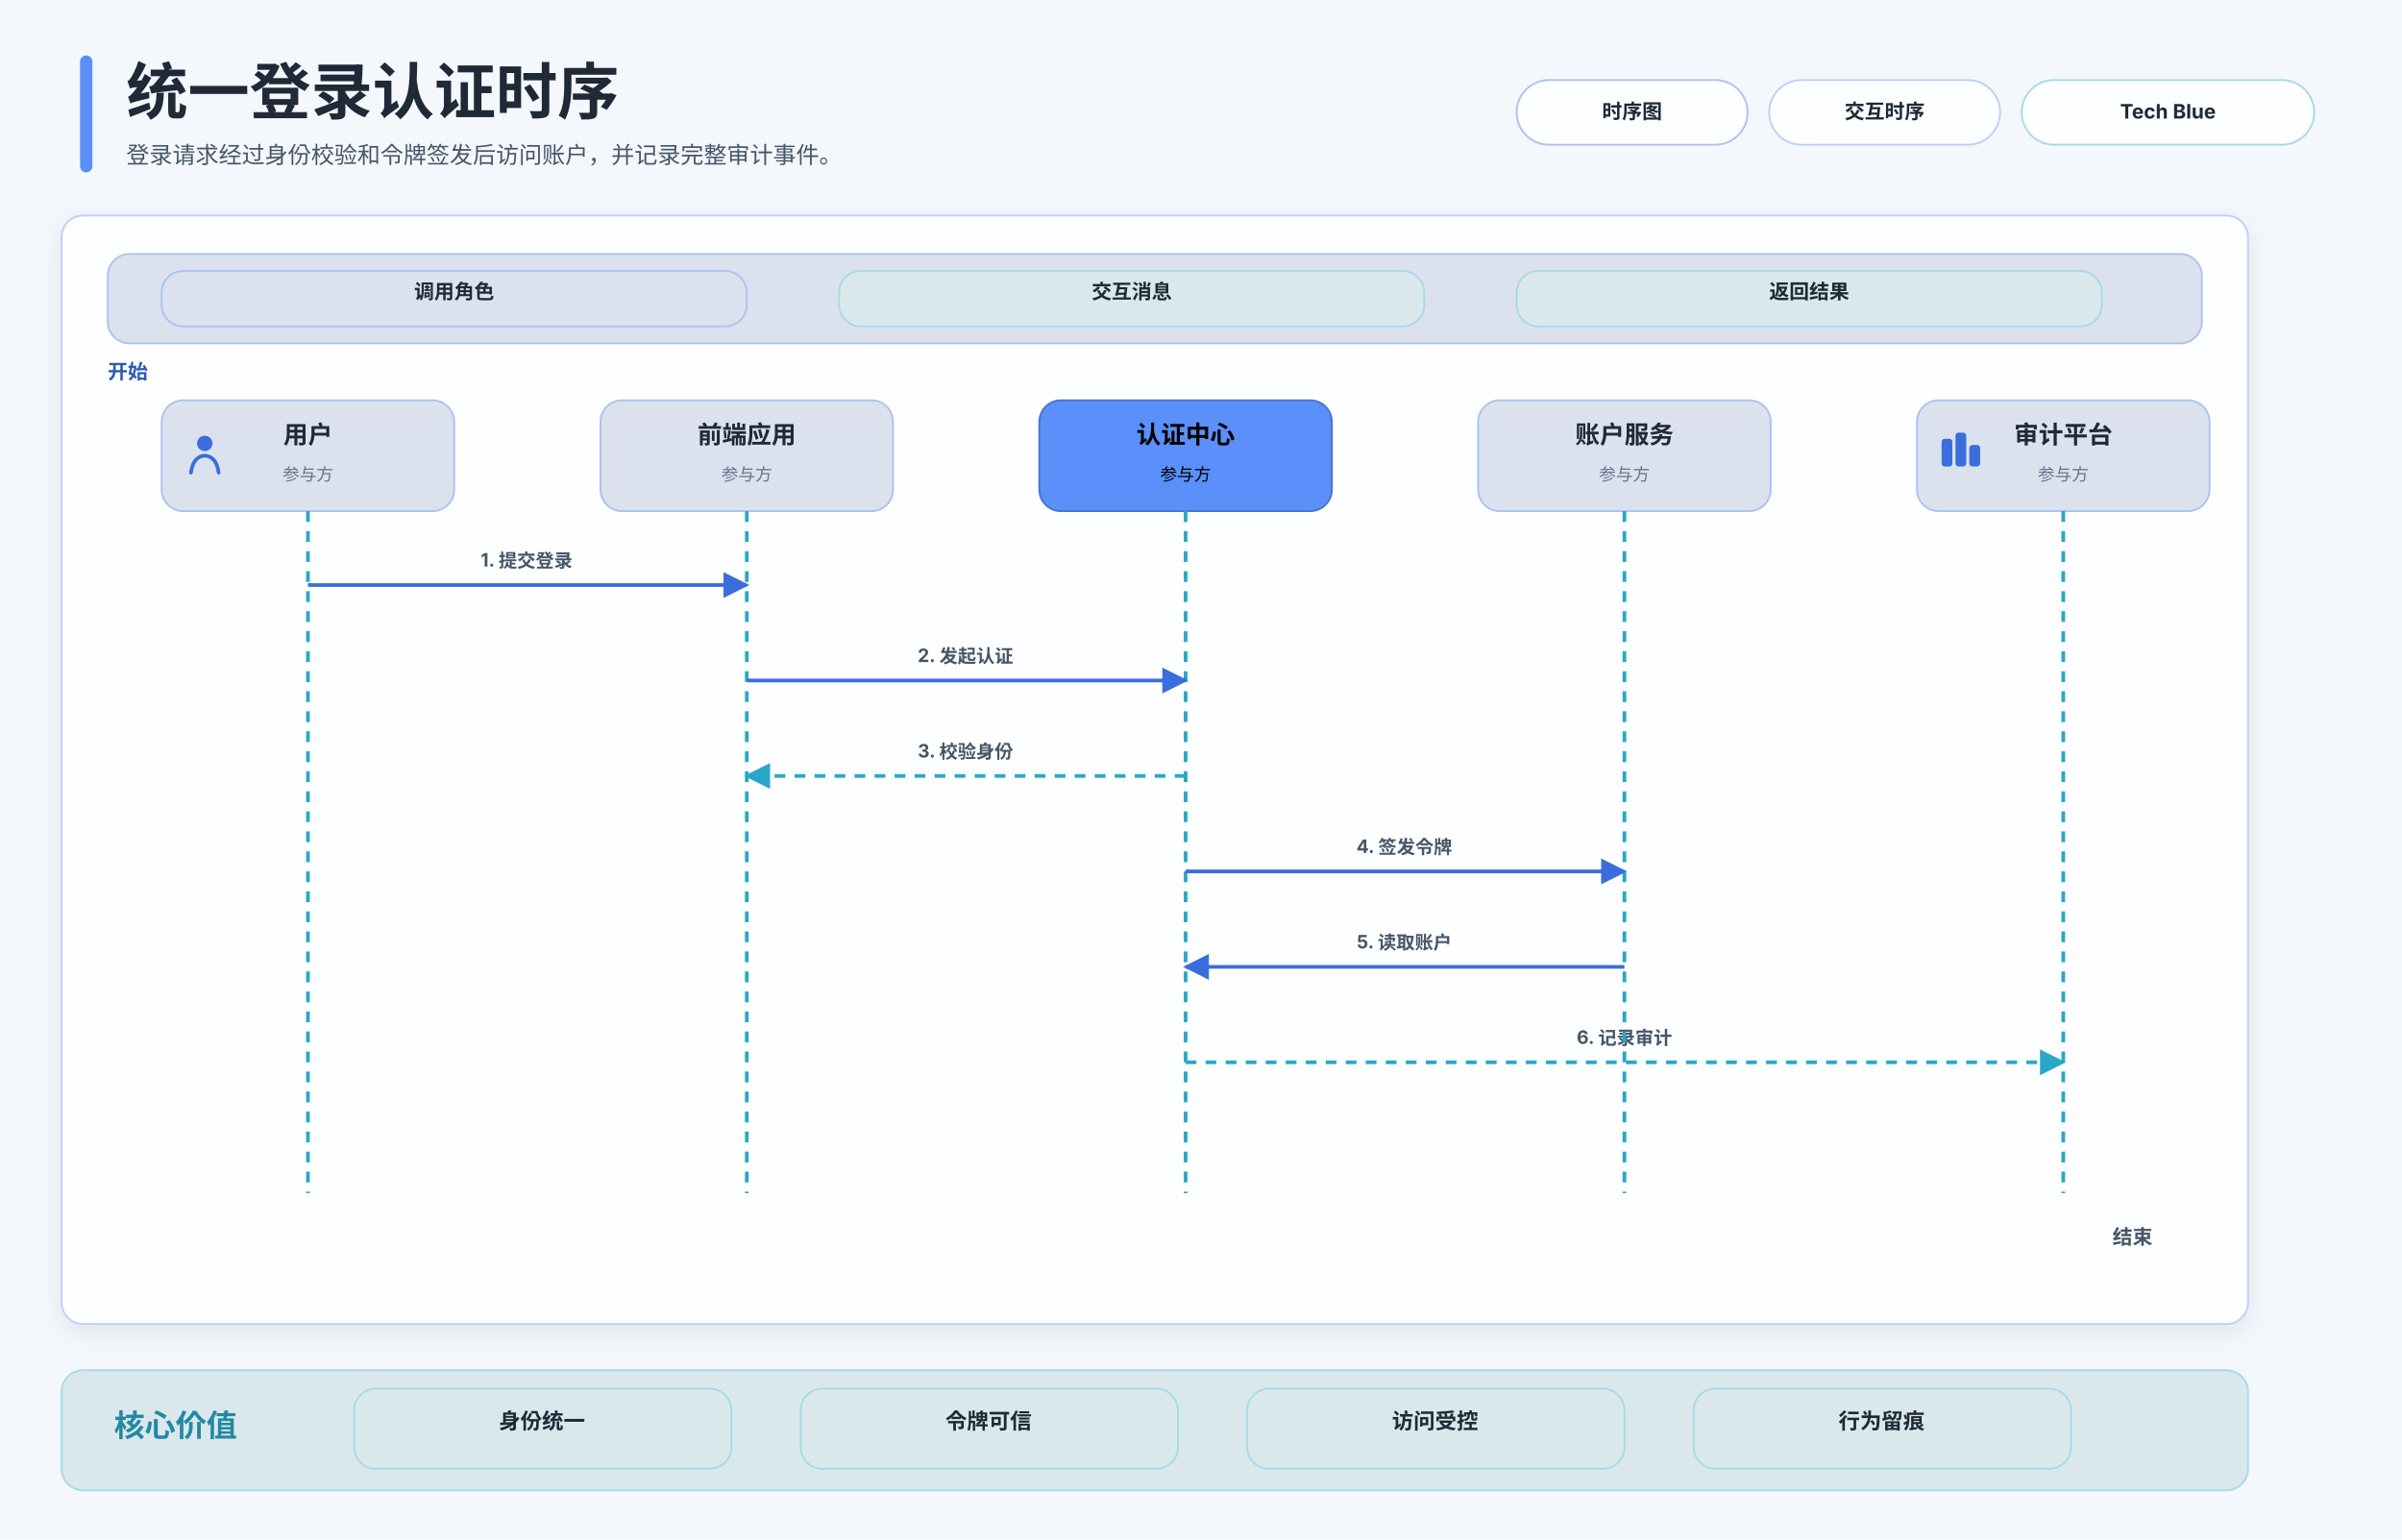
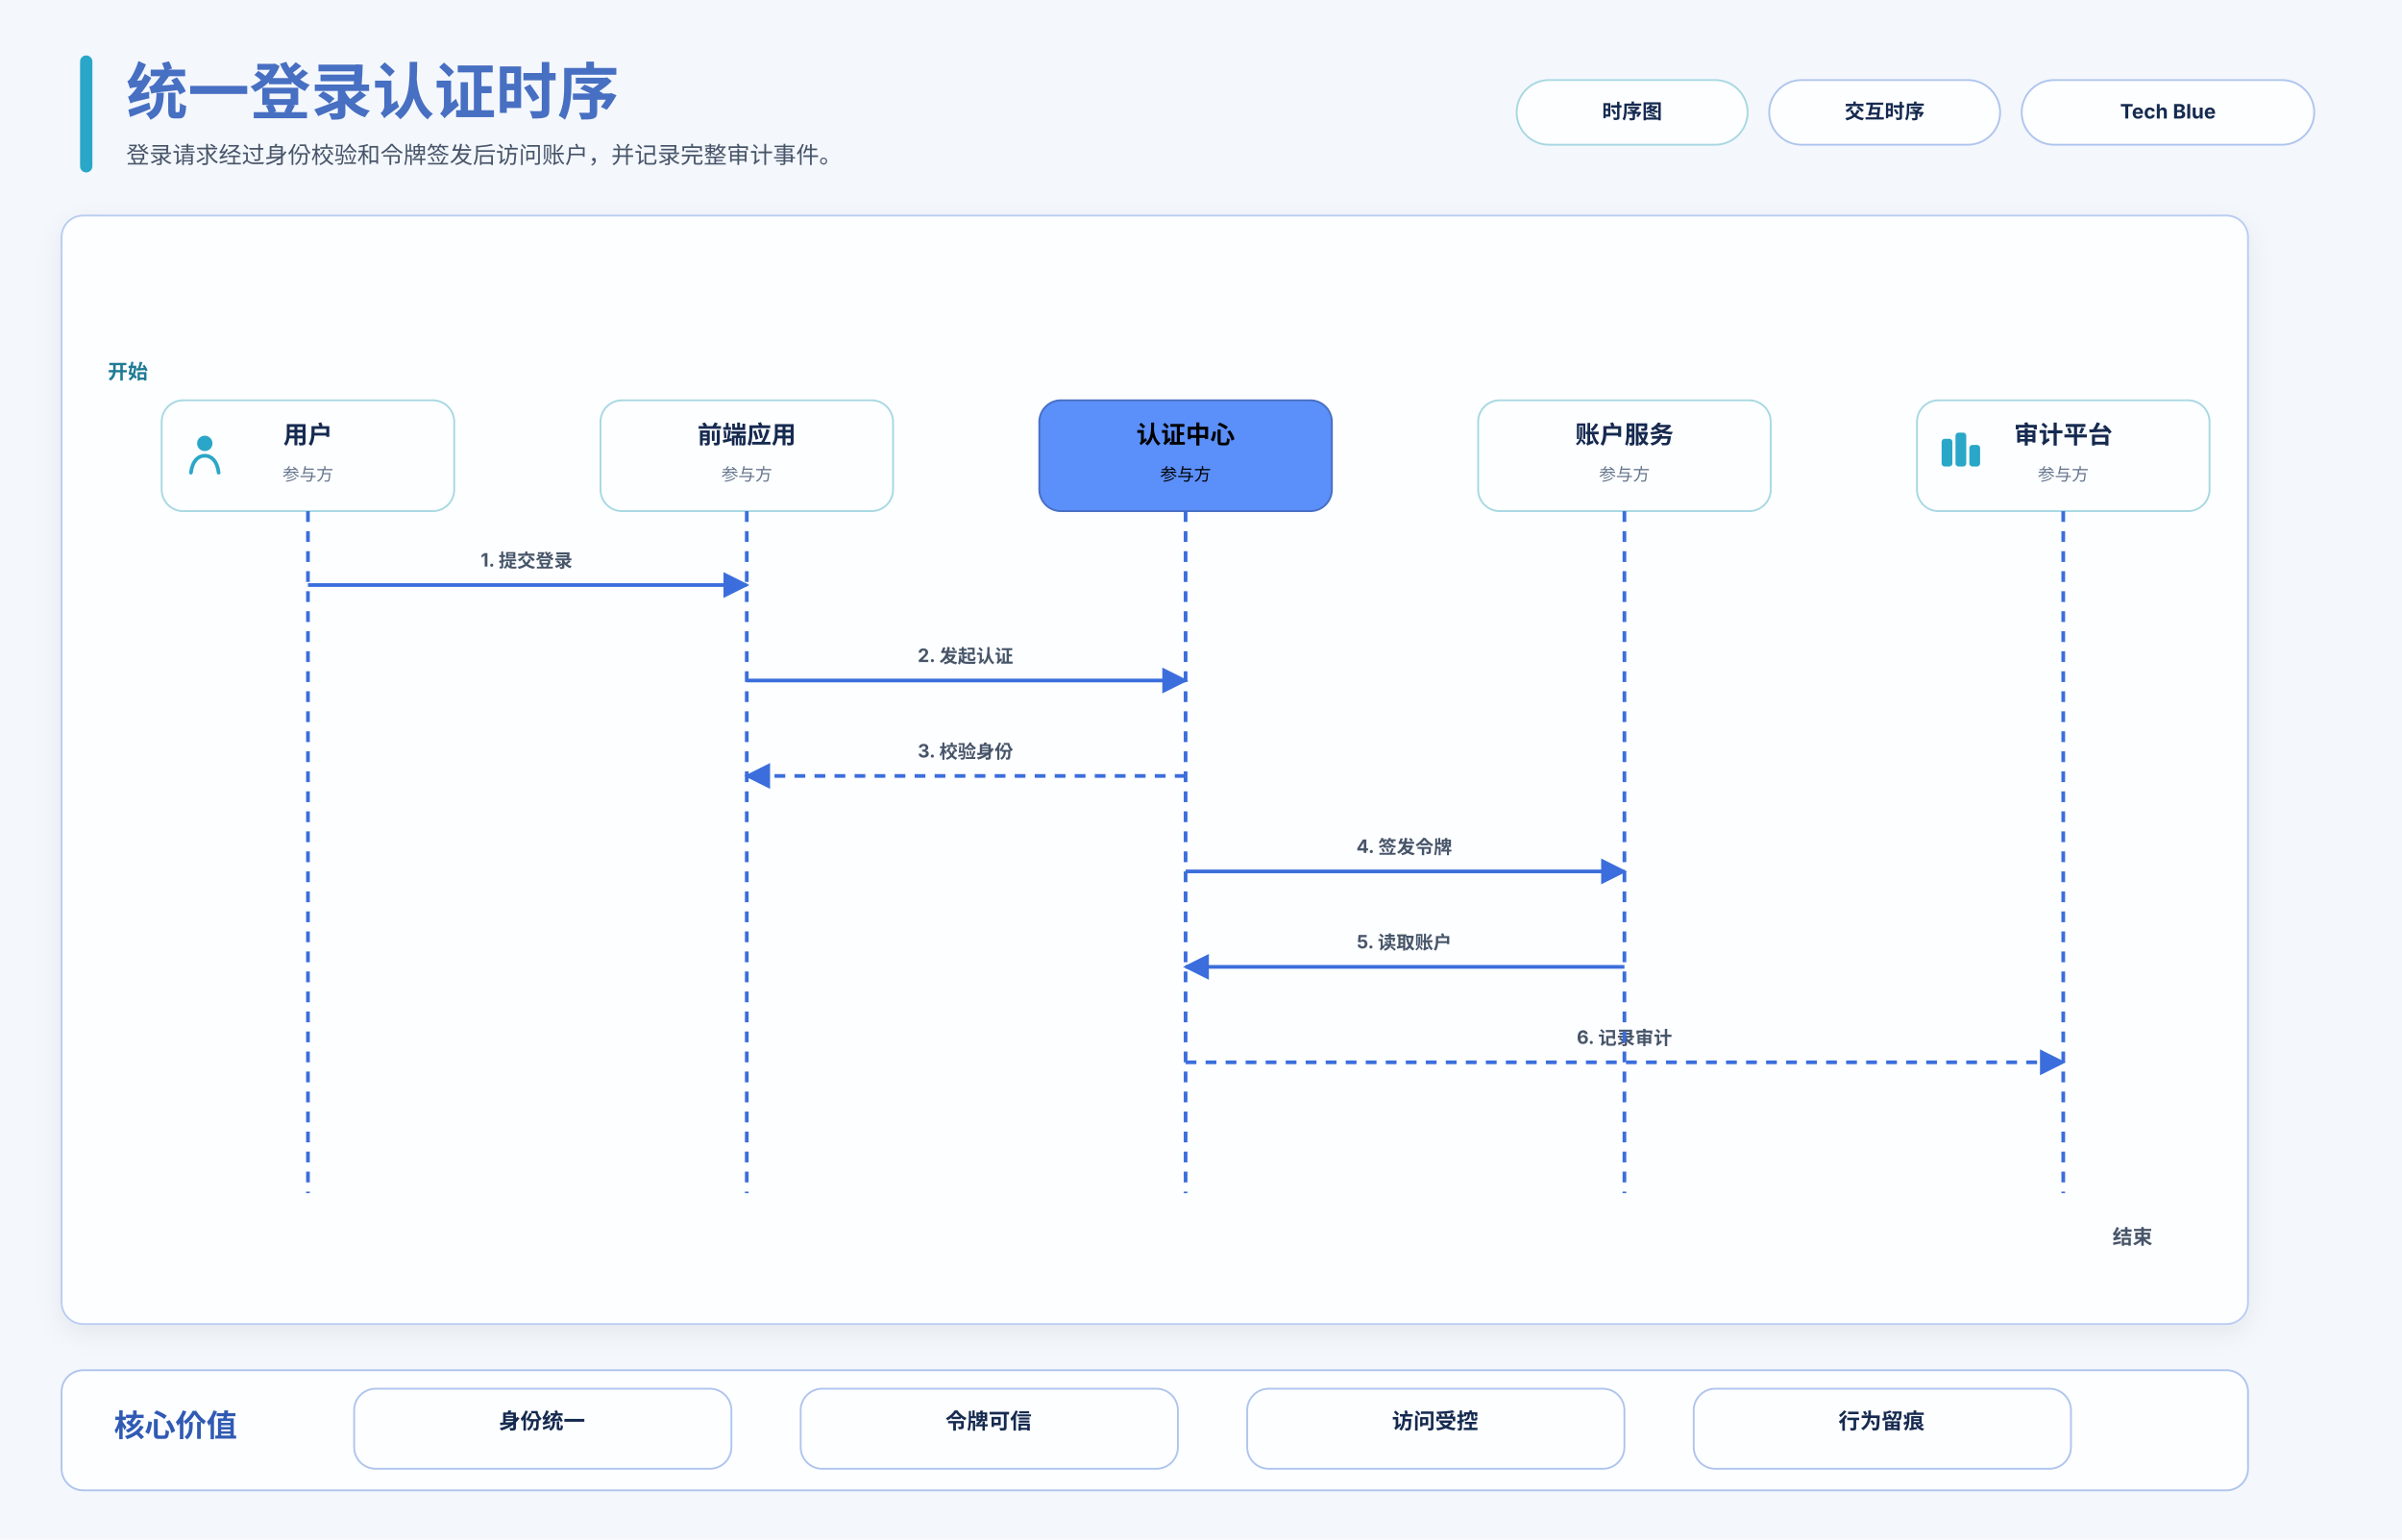
- <svg xmlns="http://www.w3.org/2000/svg" width="1560" height="1000" viewBox="0 0 1560 1000" role="img" aria-labelledby="title desc" font-family="Inter, Noto Sans SC, Microsoft YaHei, Arial, sans-serif" data-theme="tech-blue" data-mode="light" data-layout="horizontal-flow" data-dominant-axis="x" data-visual-contract="enterprise-v2" data-modules="focus-node footer-band top-band" data-generation="fresh-catalog-v1" data-diagram-type="sequence" data-spec-hash="6a3c13a9ebd4b6360b0538aa39c1f91687769d5edc1981c1e9cca641d05ceea6">
+ <svg xmlns="http://www.w3.org/2000/svg" width="1560" height="1000" viewBox="0 0 1560 1000" role="img" aria-labelledby="title desc" font-family="Inter, Noto Sans SC, Microsoft YaHei, Arial, sans-serif" data-theme="tech-blue" data-mode="light" data-layout="horizontal-flow" data-dominant-axis="x" data-visual-contract="enterprise-v2" data-modules="focus-node footer-band" data-generation="fresh-catalog-v1" data-diagram-type="sequence" data-spec-hash="6a3c13a9ebd4b6360b0538aa39c1f91687769d5edc1981c1e9cca641d05ceea6">
  <defs>
    <filter id="softShadow" x="-10%" y="-10%" width="120%" height="130%">
-       <feDropShadow dx="0" dy="5" stdDeviation="8" flood-color="#0F172A" flood-opacity="0.08" />
+       <feDropShadow dx="0" dy="5" stdDeviation="8" flood-color="#0F172A" flood-opacity="0.07" />
    </filter>
    <marker id="arrow" viewBox="0 0 10 10" refX="9" refY="5" markerWidth="7" markerHeight="7" orient="auto-start-reverse">
      <path d="M0 0l10 5-10 5z" fill="context-stroke" />
    </marker>
  </defs>
  <rect width="1560" height="1000" fill="#F4F7FC" />
-   <rect x="52" y="36" width="8" height="76" rx="4" fill="#5B8FF9" />
-   <text id="page-title" x="82" y="74" font-size="40" font-weight="700" text-anchor="start" fill="#1F2937" data-role="page-title">统一登录认证时序</text>
+   <rect x="52" y="36" width="8" height="76" rx="4" fill="#2AA7C8" />
+   <text id="page-title" x="82" y="74" font-size="40" font-weight="700" text-anchor="start" fill="#476FC2" data-role="page-title">统一登录认证时序</text>
  <text id="subtitle" x="82" y="106" font-size="15" font-weight="400" text-anchor="start" fill="#475569">登录请求经过身份校验和令牌签发后访问账户，并记录完整审计事件。</text>
-   <rect x="985" y="52" width="150" height="42" rx="21" fill="#FDFEFF" stroke="#ADC2F0" stroke-width="1.2" />
-   <text id="badge-0" x="1060" y="77" font-size="13" font-weight="700" text-anchor="middle" fill="#1F2937">时序图</text>
-   <rect x="1149" y="52" width="150" height="42" rx="21" fill="#FDFEFF" stroke="#BAD0FC" stroke-width="1.2" />
-   <text id="badge-1" x="1224" y="77" font-size="13" font-weight="700" text-anchor="middle" fill="#1F2937">交互时序</text>
-   <rect x="1313" y="52" width="190" height="42" rx="21" fill="#FDFEFF" stroke="#A6DAE8" stroke-width="1.2" />
-   <text id="badge-2" x="1408" y="77" font-size="13" font-weight="700" text-anchor="middle" fill="#1F2937">Tech Blue</text>
-   <rect id="main-shell" x="40" y="140" width="1420" height="720" rx="14" fill="#FDFEFF" stroke="#BAD0FC" stroke-width="1.2" data-role="region" data-color-role="group" data-visual-role="canvas" filter="url(#softShadow)" />
-   <rect id="top-band" x="70" y="165" width="1360" height="58" rx="14" fill="#DBE2EE" stroke="#ADC2F0" stroke-width="1.2" data-role="region" data-color-role="axis-main" data-module="top-band" />
-   <rect id="top-chip-0" x="105" y="176" width="380" height="36" rx="14" fill="#DBE2EE" stroke="#ADC2F0" stroke-width="1.2" data-role="node" data-color-role="axis-main" />
-   <text x="295" y="194" font-size="13" font-weight="700" text-anchor="middle" fill="#1F2937">调用角色</text>
-   <rect id="top-chip-1" x="545" y="176" width="380" height="36" rx="14" fill="#DAE8EC" stroke="#A6DAE8" stroke-width="1.2" data-role="node" data-color-role="axis-cross" />
-   <text x="735" y="194" font-size="13" font-weight="700" text-anchor="middle" fill="#1F2937">交互消息</text>
-   <rect id="top-chip-2" x="985" y="176" width="380" height="36" rx="14" fill="#DAE8EC" stroke="#A6DAE8" stroke-width="1.2" data-role="node" data-color-role="data-flow" />
-   <text x="1175" y="194" font-size="13" font-weight="700" text-anchor="middle" fill="#1F2937">返回结果</text>
-   <rect id="footer-band" x="40" y="890" width="1420" height="78" rx="14" fill="#DAE8EC" stroke="#A6DAE8" stroke-width="1.2" data-role="region" data-color-role="data-flow" data-module="footer-band" />
-   <rect id="footer-0" x="230" y="902" width="245" height="52" rx="14" fill="#DAE8EC" stroke="#A6DAE8" stroke-width="1.2" data-role="node" data-color-role="data-flow" />
-   <text x="352" y="928" font-size="14" font-weight="700" text-anchor="middle" fill="#1F2937">身份统一</text>
-   <rect id="footer-1" x="520" y="902" width="245" height="52" rx="14" fill="#DAE8EC" stroke="#A6DAE8" stroke-width="1.2" data-role="node" data-color-role="data-flow" />
-   <text x="642" y="928" font-size="14" font-weight="700" text-anchor="middle" fill="#1F2937">令牌可信</text>
-   <rect id="footer-2" x="810" y="902" width="245" height="52" rx="14" fill="#DAE8EC" stroke="#A6DAE8" stroke-width="1.2" data-role="node" data-color-role="data-flow" />
-   <text x="932" y="928" font-size="14" font-weight="700" text-anchor="middle" fill="#1F2937">访问受控</text>
-   <rect id="footer-3" x="1100" y="902" width="245" height="52" rx="14" fill="#DAE8EC" stroke="#A6DAE8" stroke-width="1.2" data-role="node" data-color-role="data-flow" />
-   <text x="1222" y="928" font-size="14" font-weight="700" text-anchor="middle" fill="#1F2937">行为留痕</text>
-   <rect id="participant-0" x="105" y="260" width="190" height="72" rx="14" fill="#DBE2EE" stroke="#ADC2F0" stroke-width="1.2" data-role="node" data-color-role="axis-main" />
-   <text x="200" y="288" font-size="16" font-weight="700" text-anchor="middle" fill="#1F2937">用户</text>
-   <text x="200" y="312" font-size="11" data-text-role="auxiliary" text-anchor="middle" fill="#64748B">参与方</text>
-   <rect id="participant-1" x="390" y="260" width="190" height="72" rx="14" fill="#DBE2EE" stroke="#ADC2F0" stroke-width="1.2" data-role="node" data-color-role="axis-main" />
-   <text x="485" y="288" font-size="16" font-weight="700" text-anchor="middle" fill="#1F2937">前端应用</text>
-   <text x="485" y="312" font-size="11" data-text-role="auxiliary" text-anchor="middle" fill="#64748B">参与方</text>
-   <rect id="participant-2" x="675" y="260" width="190" height="72" rx="14" fill="#5B8FF9" stroke="#4B75CC" stroke-width="1.2" data-role="node" data-color-role="focus" data-visual-role="focus" data-module="focus-node" />
-   <text x="770" y="288" font-size="16" font-weight="700" text-anchor="middle" fill="#000000">认证中心</text>
-   <text x="770" y="312" font-size="11" data-text-role="auxiliary" text-anchor="middle" fill="#000000">参与方</text>
-   <rect id="participant-3" x="960" y="260" width="190" height="72" rx="14" fill="#DBE2EE" stroke="#ADC2F0" stroke-width="1.2" data-role="node" data-color-role="axis-main" />
-   <text x="1055" y="288" font-size="16" font-weight="700" text-anchor="middle" fill="#1F2937">账户服务</text>
-   <text x="1055" y="312" font-size="11" data-text-role="auxiliary" text-anchor="middle" fill="#64748B">参与方</text>
-   <rect id="participant-4" x="1245" y="260" width="190" height="72" rx="14" fill="#DBE2EE" stroke="#ADC2F0" stroke-width="1.2" data-role="node" data-color-role="axis-main" />
-   <text x="1340" y="288" font-size="16" font-weight="700" text-anchor="middle" fill="#1F2937">审计平台</text>
-   <text x="1340" y="312" font-size="11" data-text-role="auxiliary" text-anchor="middle" fill="#64748B">参与方</text>
-   <text id="footer-title" x="74" y="933" font-size="20" font-weight="700" text-anchor="start" fill="#2289A4">核心价值</text>
-   <text id="sequence-start" x="70" y="246" font-size="13" font-weight="700" text-anchor="start" fill="#305AB4">开始</text>
+   <rect x="985" y="52" width="150" height="42" rx="21" fill="#FDFEFF" stroke="#A7D8E2" stroke-width="1.2" />
+   <text id="badge-0" x="1060" y="77" font-size="13" font-weight="700" text-anchor="middle" fill="#162A50">时序图</text>
+   <rect x="1149" y="52" width="150" height="42" rx="21" fill="#FDFEFF" stroke="#AFC5EE" stroke-width="1.2" />
+   <text id="badge-1" x="1224" y="77" font-size="13" font-weight="700" text-anchor="middle" fill="#162A50">交互时序</text>
+   <rect x="1313" y="52" width="190" height="42" rx="21" fill="#FDFEFF" stroke="#AFC5EE" stroke-width="1.2" />
+   <text id="badge-2" x="1408" y="77" font-size="13" font-weight="700" text-anchor="middle" fill="#162A50">Tech Blue</text>
+   <rect id="main-shell" x="40" y="140" width="1420" height="720" rx="14" fill="#FDFEFF" stroke="#B9CCF2" stroke-width="1.2" data-font-color="#162A50" data-role="region" data-color-role="group" data-visual-role="canvas" filter="url(#softShadow)" />
+   <rect id="footer-band" x="40" y="890" width="1420" height="78" rx="14" fill="#FDFEFF" stroke="#AFC5EE" stroke-width="1.2" data-font-color="#162A50" data-role="region" data-color-role="data-flow" data-module="footer-band" />
+   <rect id="footer-0" x="230" y="902" width="245" height="52" rx="14" fill="#FDFEFF" stroke="#AFC5EE" stroke-width="1.2" data-font-color="#162A50" data-role="node" data-color-role="data-flow" />
+   <text id="footer-0-label" x="352" y="928" font-size="14" font-weight="700" text-anchor="middle" fill="#162A50">身份统一</text>
+   <rect id="footer-1" x="520" y="902" width="245" height="52" rx="14" fill="#FDFEFF" stroke="#AFC5EE" stroke-width="1.2" data-font-color="#162A50" data-role="node" data-color-role="data-flow" />
+   <text id="footer-1-label" x="642" y="928" font-size="14" font-weight="700" text-anchor="middle" fill="#162A50">令牌可信</text>
+   <rect id="footer-2" x="810" y="902" width="245" height="52" rx="14" fill="#FDFEFF" stroke="#AFC5EE" stroke-width="1.2" data-font-color="#162A50" data-role="node" data-color-role="data-flow" />
+   <text id="footer-2-label" x="932" y="928" font-size="14" font-weight="700" text-anchor="middle" fill="#162A50">访问受控</text>
+   <rect id="footer-3" x="1100" y="902" width="245" height="52" rx="14" fill="#FDFEFF" stroke="#AFC5EE" stroke-width="1.2" data-font-color="#162A50" data-role="node" data-color-role="data-flow" />
+   <text id="footer-3-label" x="1222" y="928" font-size="14" font-weight="700" text-anchor="middle" fill="#162A50">行为留痕</text>
+   <rect id="participant-0" x="105" y="260" width="190" height="72" rx="14" fill="#FDFEFF" stroke="#A7D8E2" stroke-width="1.2" data-font-color="#162A50" data-role="node" data-color-role="axis-main" />
+   <text id="participant-0-label" x="200" y="288" font-size="16" font-weight="700" text-anchor="middle" fill="#162A50">用户</text>
+   <text id="participant-0-sublabel" x="200" y="312" font-size="11" data-text-role="auxiliary" text-anchor="middle" fill="#64748B">参与方</text>
+   <rect id="participant-1" x="390" y="260" width="190" height="72" rx="14" fill="#FDFEFF" stroke="#A7D8E2" stroke-width="1.2" data-font-color="#162A50" data-role="node" data-color-role="axis-main" />
+   <text id="participant-1-label" x="485" y="288" font-size="16" font-weight="700" text-anchor="middle" fill="#162A50">前端应用</text>
+   <text id="participant-1-sublabel" x="485" y="312" font-size="11" data-text-role="auxiliary" text-anchor="middle" fill="#64748B">参与方</text>
+   <rect id="participant-2" x="675" y="260" width="190" height="72" rx="14" fill="#5B8FF9" stroke="#476FC2" stroke-width="1.2" data-font-color="#000000" data-role="node" data-color-role="focus" data-visual-role="focus" data-module="focus-node" />
+   <text id="participant-2-label" x="770" y="288" font-size="16" font-weight="700" text-anchor="middle" fill="#000000">认证中心</text>
+   <text id="participant-2-sublabel" x="770" y="312" font-size="11" data-text-role="auxiliary" text-anchor="middle" fill="#000000">参与方</text>
+   <rect id="participant-3" x="960" y="260" width="190" height="72" rx="14" fill="#FDFEFF" stroke="#A7D8E2" stroke-width="1.2" data-font-color="#162A50" data-role="node" data-color-role="axis-main" />
+   <text id="participant-3-label" x="1055" y="288" font-size="16" font-weight="700" text-anchor="middle" fill="#162A50">账户服务</text>
+   <text id="participant-3-sublabel" x="1055" y="312" font-size="11" data-text-role="auxiliary" text-anchor="middle" fill="#64748B">参与方</text>
+   <rect id="participant-4" x="1245" y="260" width="190" height="72" rx="14" fill="#FDFEFF" stroke="#A7D8E2" stroke-width="1.2" data-font-color="#162A50" data-role="node" data-color-role="axis-main" />
+   <text id="participant-4-label" x="1340" y="288" font-size="16" font-weight="700" text-anchor="middle" fill="#162A50">审计平台</text>
+   <text id="participant-4-sublabel" x="1340" y="312" font-size="11" data-text-role="auxiliary" text-anchor="middle" fill="#64748B">参与方</text>
+   <text id="footer-title" x="74" y="933" font-size="20" font-weight="700" text-anchor="start" fill="#305AB4">核心价值</text>
+   <text id="sequence-start" x="70" y="246" font-size="13" font-weight="700" text-anchor="start" fill="#1F7B94">开始</text>
  <text id="sequence-end" x="1385" y="808" font-size="13" font-weight="700" text-anchor="middle" fill="#475569">结束</text>
  <text id="message-label-0" x="342" y="368" font-size="12" font-weight="700" text-anchor="middle" fill="#475569">1. 提交登录</text>
  <text id="message-label-1" x="627" y="430" font-size="12" font-weight="700" text-anchor="middle" fill="#475569">2. 发起认证</text>
  <text id="message-label-2" x="627" y="492" font-size="12" font-weight="700" text-anchor="middle" fill="#475569">3. 校验身份</text>
  <text id="message-label-3" x="912" y="554" font-size="12" font-weight="700" text-anchor="middle" fill="#475569">4. 签发令牌</text>
  <text id="message-label-4" x="912" y="616" font-size="12" font-weight="700" text-anchor="middle" fill="#475569">5. 读取账户</text>
  <text id="message-label-5" x="1055" y="678" font-size="12" font-weight="700" text-anchor="middle" fill="#475569">6. 记录审计</text>
-   <g id="sequence-icon-0" data-role="icon" data-color-role="axis-main" fill="#3B6EDC">
+   <g id="sequence-icon-0" data-role="icon" data-color-role="axis-main" fill="#2AA7C8">
    <circle cx="133" cy="288" r="5" />
-     <path d="M124 307c1-8 5-11 9-11s8 3 9 11" fill="none" stroke="#3B6EDC" stroke-width="2.4" stroke-linecap="round" />
+     <path d="M124 307c1-8 5-11 9-11s8 3 9 11" fill="none" stroke="#2AA7C8" stroke-width="2.4" stroke-linecap="round" />
  </g>
  <g id="sequence-icon-2" data-role="icon" data-color-role="focus" fill="#5B8FF9">
    <path d="M703 282l9 4v7c0 7-4 11-9 14-5-3-9-7-9-14V286z" fill="none" stroke="#5B8FF9" stroke-width="2.4" />
    <path d="M699 293l3 3 6-7" fill="none" stroke="#5B8FF9" stroke-width="2.4" stroke-linecap="round" stroke-linejoin="round" />
  </g>
-   <g id="sequence-icon-4" data-role="icon" data-color-role="axis-main" fill="#3B6EDC">
+   <g id="sequence-icon-4" data-role="icon" data-color-role="axis-main" fill="#2AA7C8">
    <rect x="1261" y="285" width="7" height="18" rx="2" />
    <rect x="1270" y="281" width="7" height="22" rx="2" />
    <rect x="1279" y="289" width="7" height="14" rx="2" />
  </g>
-   <line id="lifeline-0" data-role="lifeline" data-color-role="axis-cross" x1="200" y1="332" x2="200" y2="775" stroke="#2AA7C8" stroke-width="2.4" stroke-dasharray="7 6" />
-   <line id="lifeline-1" data-role="lifeline" data-color-role="axis-cross" x1="485" y1="332" x2="485" y2="775" stroke="#2AA7C8" stroke-width="2.4" stroke-dasharray="7 6" />
-   <line id="lifeline-2" data-role="lifeline" data-color-role="axis-cross" x1="770" y1="332" x2="770" y2="775" stroke="#2AA7C8" stroke-width="2.4" stroke-dasharray="7 6" />
-   <line id="lifeline-3" data-role="lifeline" data-color-role="axis-cross" x1="1055" y1="332" x2="1055" y2="775" stroke="#2AA7C8" stroke-width="2.4" stroke-dasharray="7 6" />
-   <line id="lifeline-4" data-role="lifeline" data-color-role="axis-cross" x1="1340" y1="332" x2="1340" y2="775" stroke="#2AA7C8" stroke-width="2.4" stroke-dasharray="7 6" />
+   <line id="lifeline-0" data-role="lifeline" data-color-role="axis-cross" x1="200" y1="332" x2="200" y2="775" stroke="#3B6EDC" stroke-width="2.4" stroke-dasharray="7 6" />
+   <line id="lifeline-1" data-role="lifeline" data-color-role="axis-cross" x1="485" y1="332" x2="485" y2="775" stroke="#3B6EDC" stroke-width="2.4" stroke-dasharray="7 6" />
+   <line id="lifeline-2" data-role="lifeline" data-color-role="axis-cross" x1="770" y1="332" x2="770" y2="775" stroke="#3B6EDC" stroke-width="2.4" stroke-dasharray="7 6" />
+   <line id="lifeline-3" data-role="lifeline" data-color-role="axis-cross" x1="1055" y1="332" x2="1055" y2="775" stroke="#3B6EDC" stroke-width="2.4" stroke-dasharray="7 6" />
+   <line id="lifeline-4" data-role="lifeline" data-color-role="axis-cross" x1="1340" y1="332" x2="1340" y2="775" stroke="#3B6EDC" stroke-width="2.4" stroke-dasharray="7 6" />
  <line id="message-0" data-role="edge" data-color-role="connector" x1="200" y1="380" x2="485" y2="380" stroke="#3B6EDC" stroke-width="2.4" marker-end="url(#arrow)" />
  <line id="message-1" data-role="edge" data-color-role="connector" x1="485" y1="442" x2="770" y2="442" stroke="#3B6EDC" stroke-width="2.4" marker-end="url(#arrow)" />
-   <line id="return-2" data-role="edge" data-color-role="data-flow" x1="770" y1="504" x2="485" y2="504" stroke="#2AA7C8" stroke-width="2.4" stroke-dasharray="7 6" marker-end="url(#arrow)" />
+   <line id="return-2" data-role="edge" data-color-role="data-flow" x1="770" y1="504" x2="485" y2="504" stroke="#3B6EDC" stroke-width="2.4" stroke-dasharray="7 6" marker-end="url(#arrow)" />
  <line id="message-3" data-role="edge" data-color-role="connector" x1="770" y1="566" x2="1055" y2="566" stroke="#3B6EDC" stroke-width="2.4" marker-end="url(#arrow)" />
  <line id="message-4" data-role="edge" data-color-role="connector" x1="1055" y1="628" x2="770" y2="628" stroke="#3B6EDC" stroke-width="2.4" marker-end="url(#arrow)" />
-   <line id="return-5" data-role="edge" data-color-role="data-flow" x1="770" y1="690" x2="1340" y2="690" stroke="#2AA7C8" stroke-width="2.4" stroke-dasharray="7 6" marker-end="url(#arrow)" />
+   <line id="return-5" data-role="edge" data-color-role="data-flow" x1="770" y1="690" x2="1340" y2="690" stroke="#3B6EDC" stroke-width="2.4" stroke-dasharray="7 6" marker-end="url(#arrow)" />
</svg>
